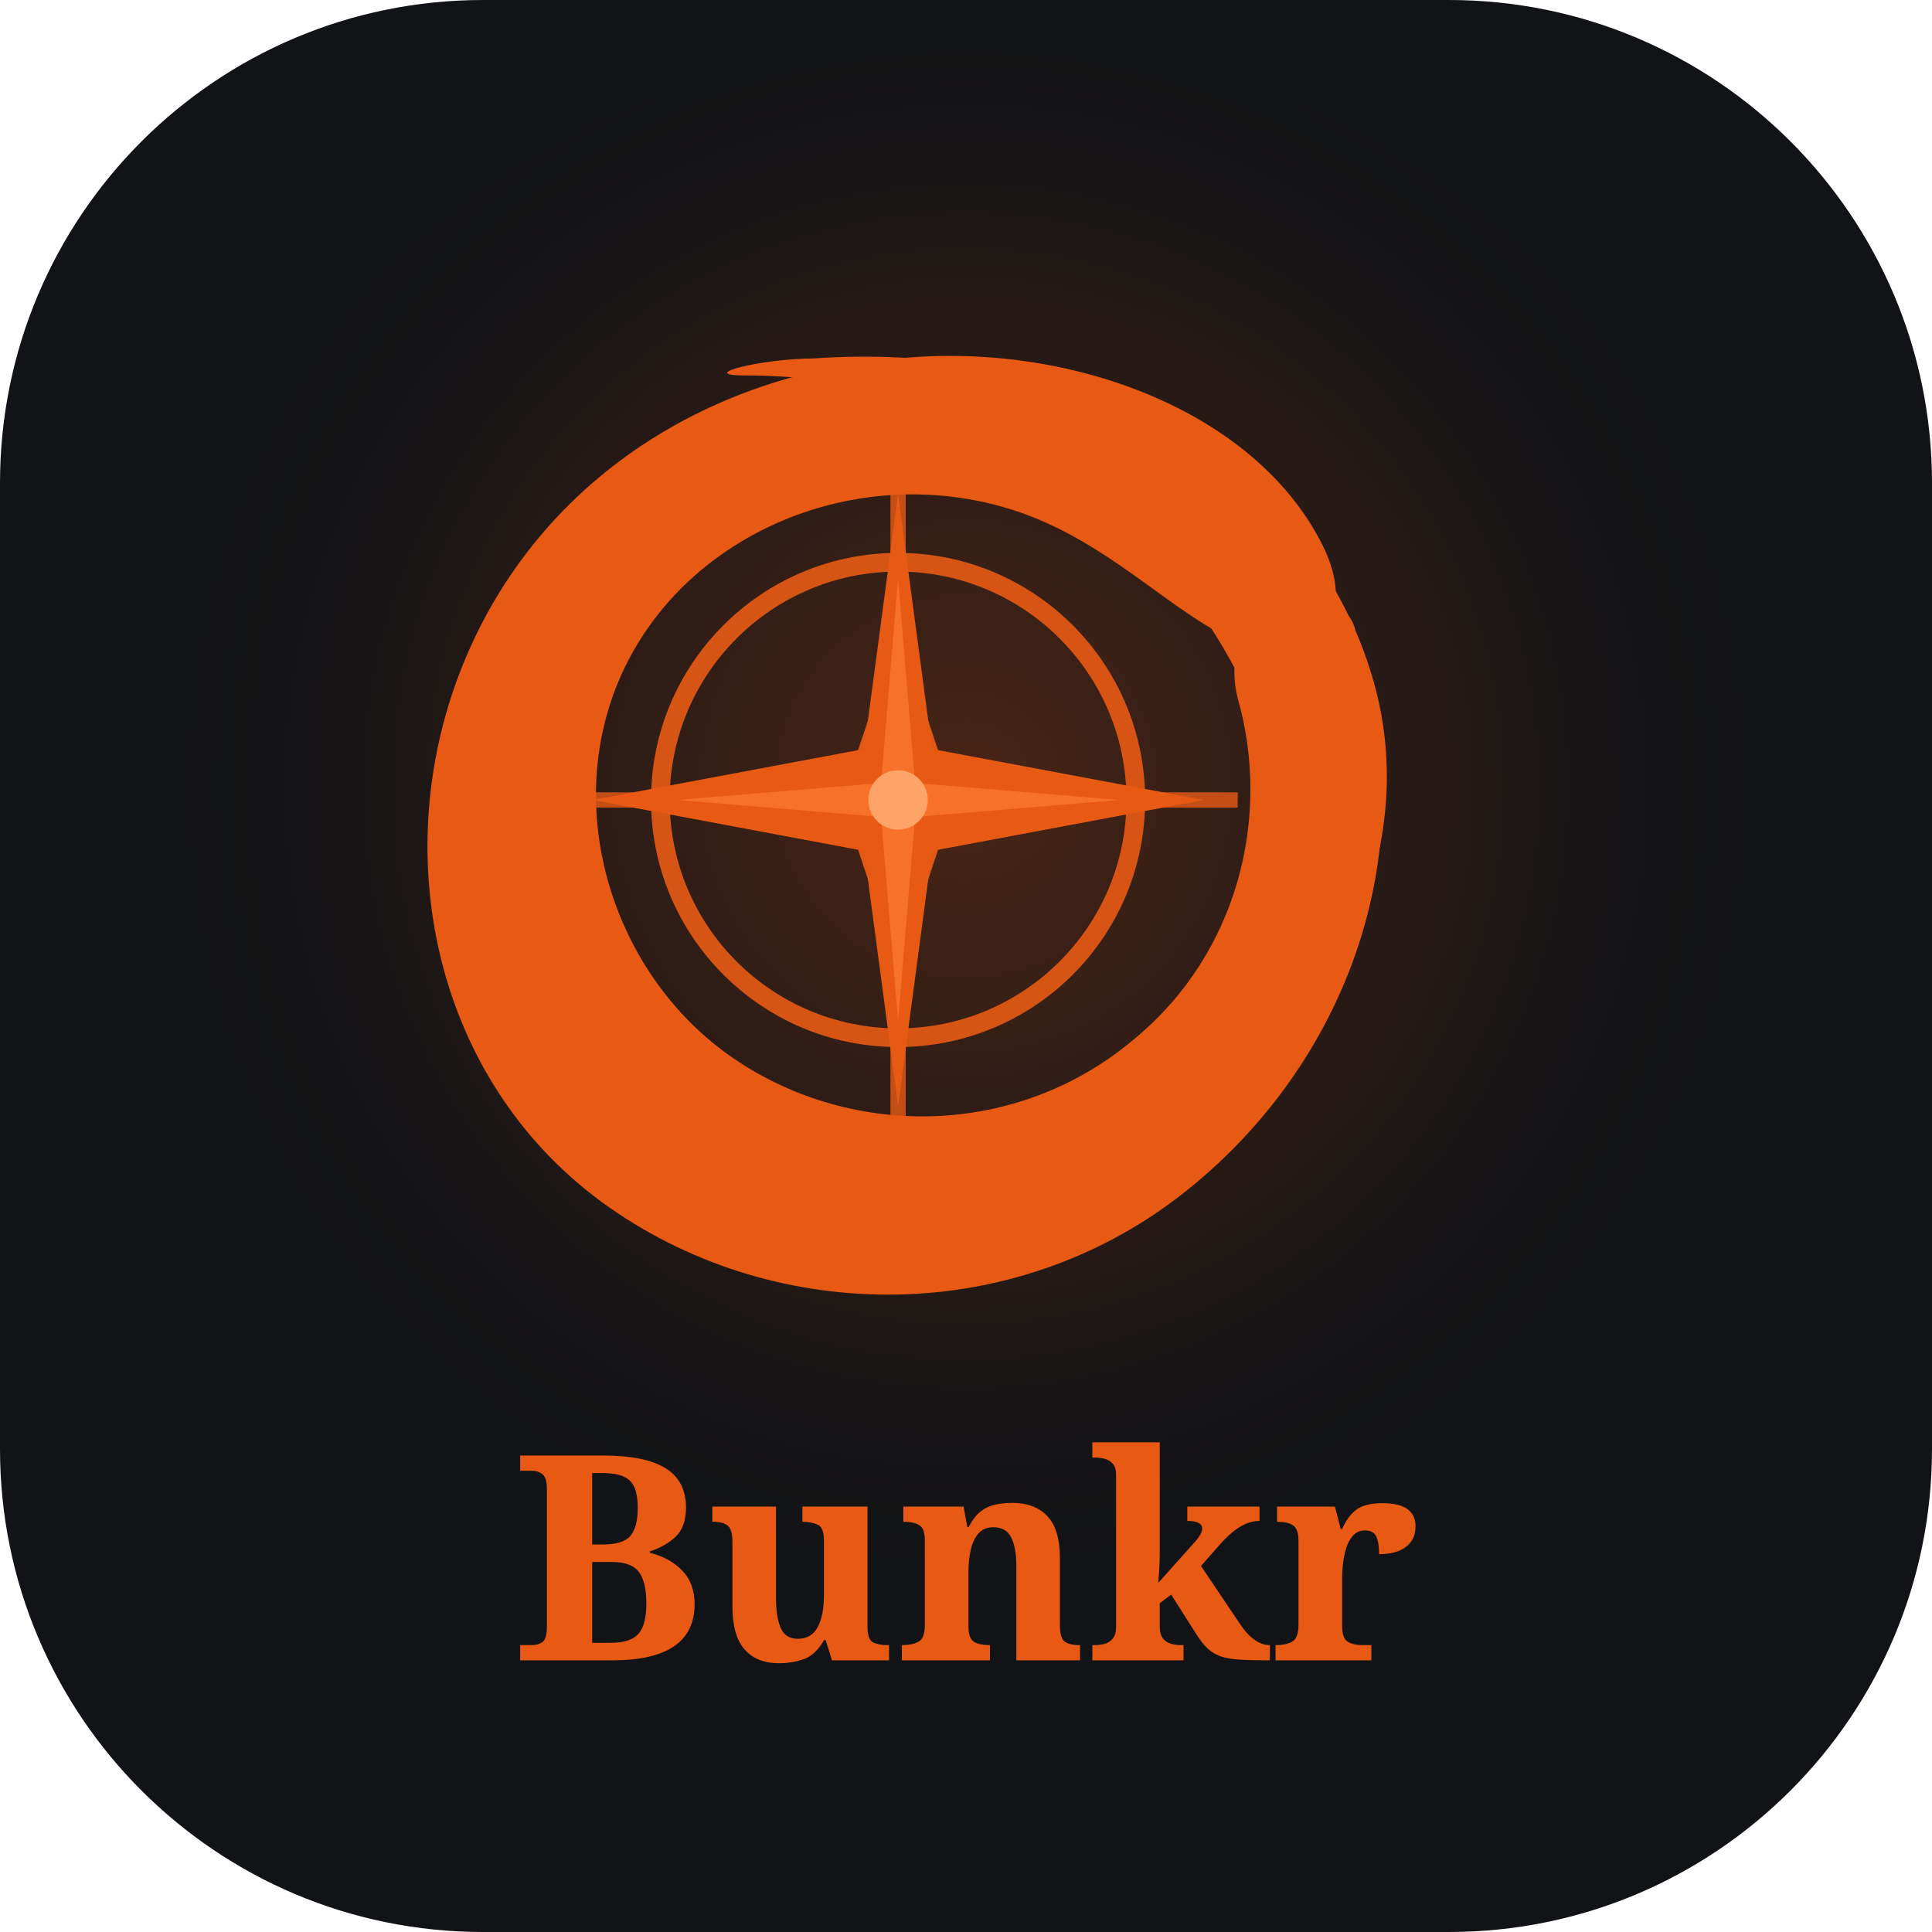
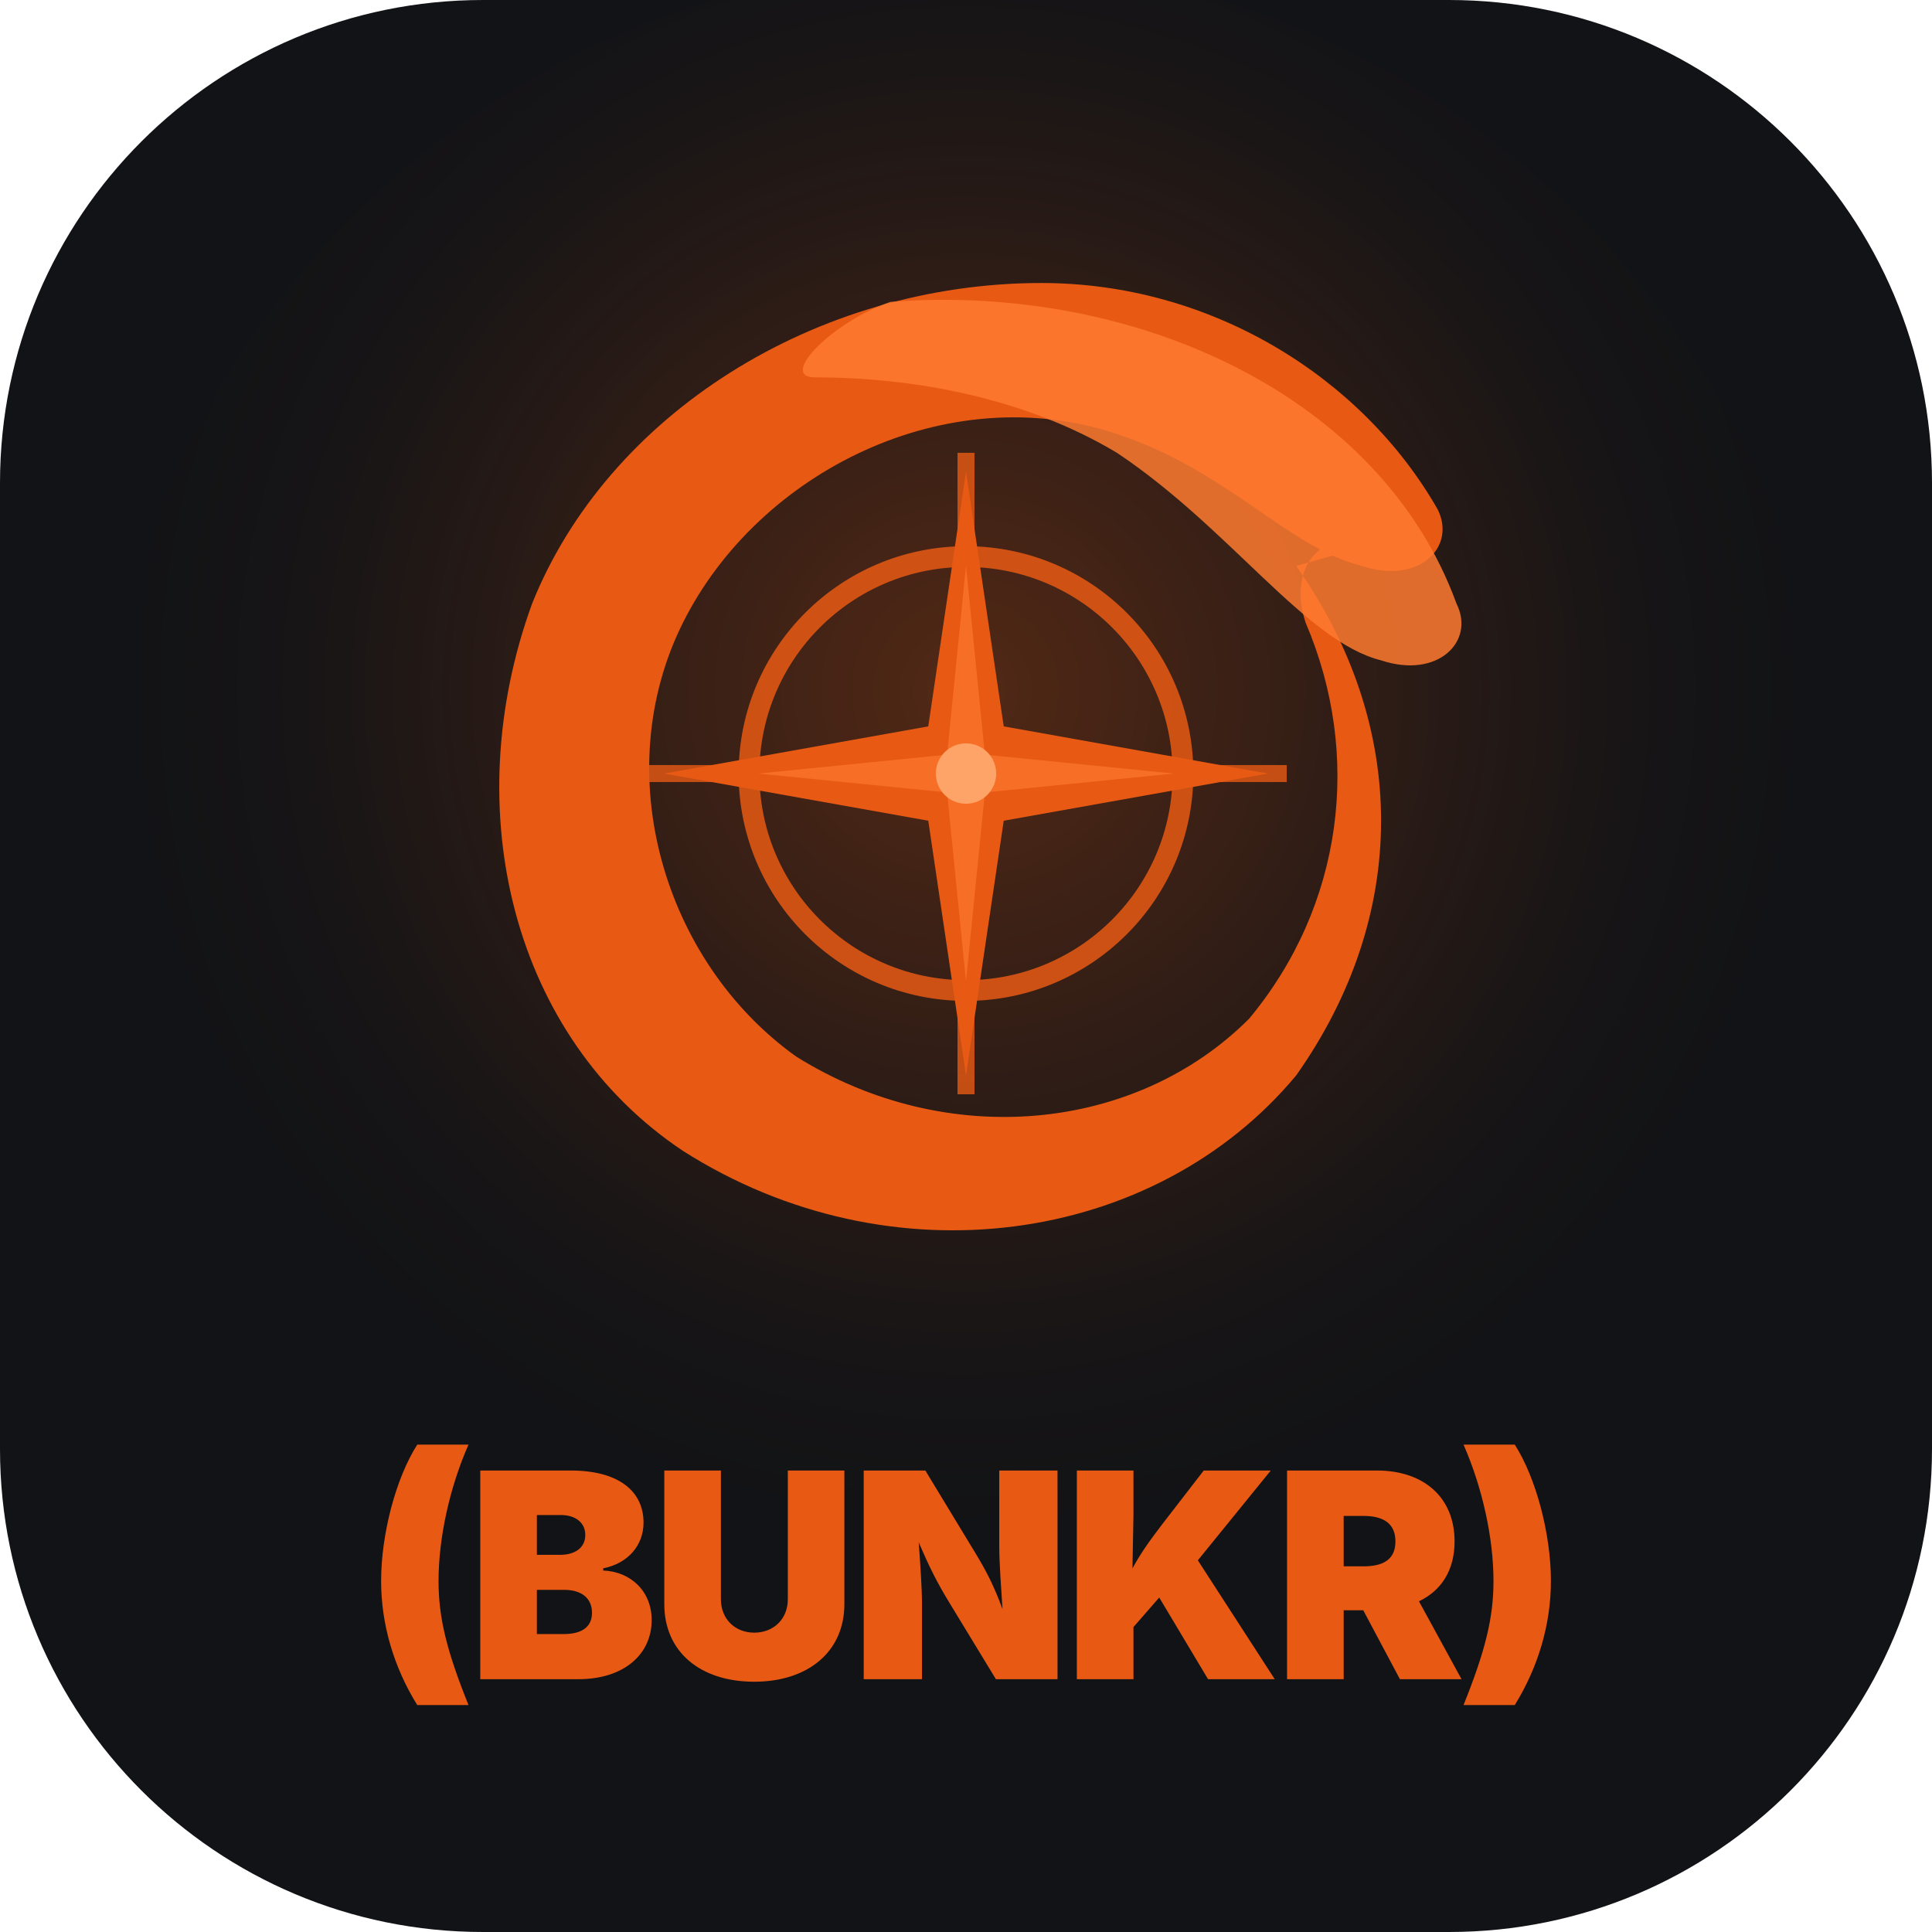
<svg xmlns="http://www.w3.org/2000/svg" viewBox="0 0 512 512" fill="none">
  <rect width="512" height="512" rx="128" fill="#121316" />
  <defs>
-     <radialGradient id="bunkrGlow" cx="50%" cy="45%" r="50%">
-       <stop offset="0%" stop-color="#E85A14" stop-opacity="0.25" />
+     <radialGradient id="bunkrGlow" cx="50%" cy="42%" r="50%">
+       <stop offset="0%" stop-color="#E85A14" stop-opacity="0.3" />
      <stop offset="60%" stop-color="#E85A14" stop-opacity="0.08" />
      <stop offset="100%" stop-color="#121316" stop-opacity="0" />
    </radialGradient>
  </defs>
-   <circle cx="256" cy="230" r="220" fill="url(#bunkrGlow)" />
-   <g transform="translate(76, 50) scale(2.25)">
-     <path d="M 126 54           C 134 76, 126 102, 106 118           C 86 134, 58 134, 38 120           C 18 106, 12 80, 20 58           C 28 36, 48 22, 72 20           C 92 18, 114 26, 122 42           C 126 50, 122 56, 114 54           C 106 52, 98 42, 86 38           C 68 32, 48 40, 40 56           C 32 72, 38 92, 52 102           C 66 112, 86 112, 100 100           C 112 90, 116 74, 112 60           C 110 52, 116 46, 122 48           C 126 50, 126 52, 126 54 Z" fill="#E85A14" />
-     <path d="M 62 20           C 90 18, 120 30, 128 58           C 132 72, 128 86, 120 98           C 118 96, 120 86, 118 76           C 116 60, 106 44, 92 34           C 80 26, 68 22, 54 22           C 48 22, 56 20, 62 20 Z" fill="#E85A14" />
-     <circle cx="72" cy="72" r="28" stroke="#E85A14" stroke-width="2.2" stroke-opacity="0.9" />
-     <line x1="72" y1="32" x2="72" y2="112" stroke="#E85A14" stroke-width="1.8" stroke-opacity="0.8" />
-     <line x1="32" y1="72" x2="112" y2="72" stroke="#E85A14" stroke-width="1.8" stroke-opacity="0.8" />
-     <polygon points="72,36 76,66 108,72 76,78 72,108 68,78 36,72 68,66" fill="#E85A14" />
-     <polygon points="72,52 77,67 92,72 77,77 72,92 67,77 52,72 67,67" fill="#E85A14" opacity="0.95" />
-     <polygon points="72,46 74,70 98,72 74,74 72,98 70,74 46,72 70,70" fill="#FF7A30" opacity="0.7" />
-     <circle cx="72" cy="72" r="3.5" fill="#FFA468" />
+   <circle cx="256" cy="220" r="230" fill="url(#bunkrGlow)" />
+   <g transform="translate(106, 55) scale(2.5)">
+     <path d="M 95 38           C 107 55, 107 75, 95 92           C 80 110, 52 114, 30 100           C 12 88, 6 64, 14 42           C 22 22, 44 8, 68 8           C 86 8, 102 18, 110 32           C 112 36, 108 40, 102 38           C 94 36, 88 28, 76 24           C 58 18, 38 28, 30 44           C 22 60, 28 80, 42 90           C 58 100, 78 98, 90 86           C 100 74, 102 58, 96 44           C 94 38, 98 34, 102 36 Z" fill="#E85A14" />
+     <path d="M 52 10           C 78 8, 104 20, 112 42           C 114 46, 110 50, 104 48           C 96 46, 88 34, 76 26           C 66 20, 54 18, 44 18           C 40 18, 46 12, 52 10 Z" fill="#FF7A30" opacity="0.85" />
+     <circle cx="60" cy="60" r="23" stroke="#E85A14" stroke-width="2.2" stroke-opacity="0.85" />
+     <line x1="60" y1="26" x2="60" y2="94" stroke="#E85A14" stroke-width="1.8" stroke-opacity="0.8" />
+     <line x1="26" y1="60" x2="94" y2="60" stroke="#E85A14" stroke-width="1.8" stroke-opacity="0.8" />
+     <polygon points="60,28 64,55 92,60 64,65 60,92 56,65 28,60 56,55" fill="#E85A14" />
+     <polygon points="60,44 64,56 76,60 64,64 60,76 56,64 44,60 56,56" fill="#E85A14" opacity="0.95" />
+     <polygon points="60,38 62,58 82,60 62,62 60,82 58,62 38,60 58,58" fill="#FF7A30" opacity="0.65" />
+     <circle cx="60" cy="60" r="3.2" fill="#FFA468" />
  </g>
-   <text x="256" y="440" text-anchor="middle" font-family="'UnifrakturMaguntia', 'Pirata One', serif" font-size="76" font-weight="bold" fill="#E85A14">Bunkr</text>
+   <text x="256" y="445" text-anchor="middle" font-family="system-ui, -apple-system, sans-serif" font-size="76" font-weight="900" letter-spacing="-2px" fill="#E85A14">(BUNKR)</text>
</svg>
